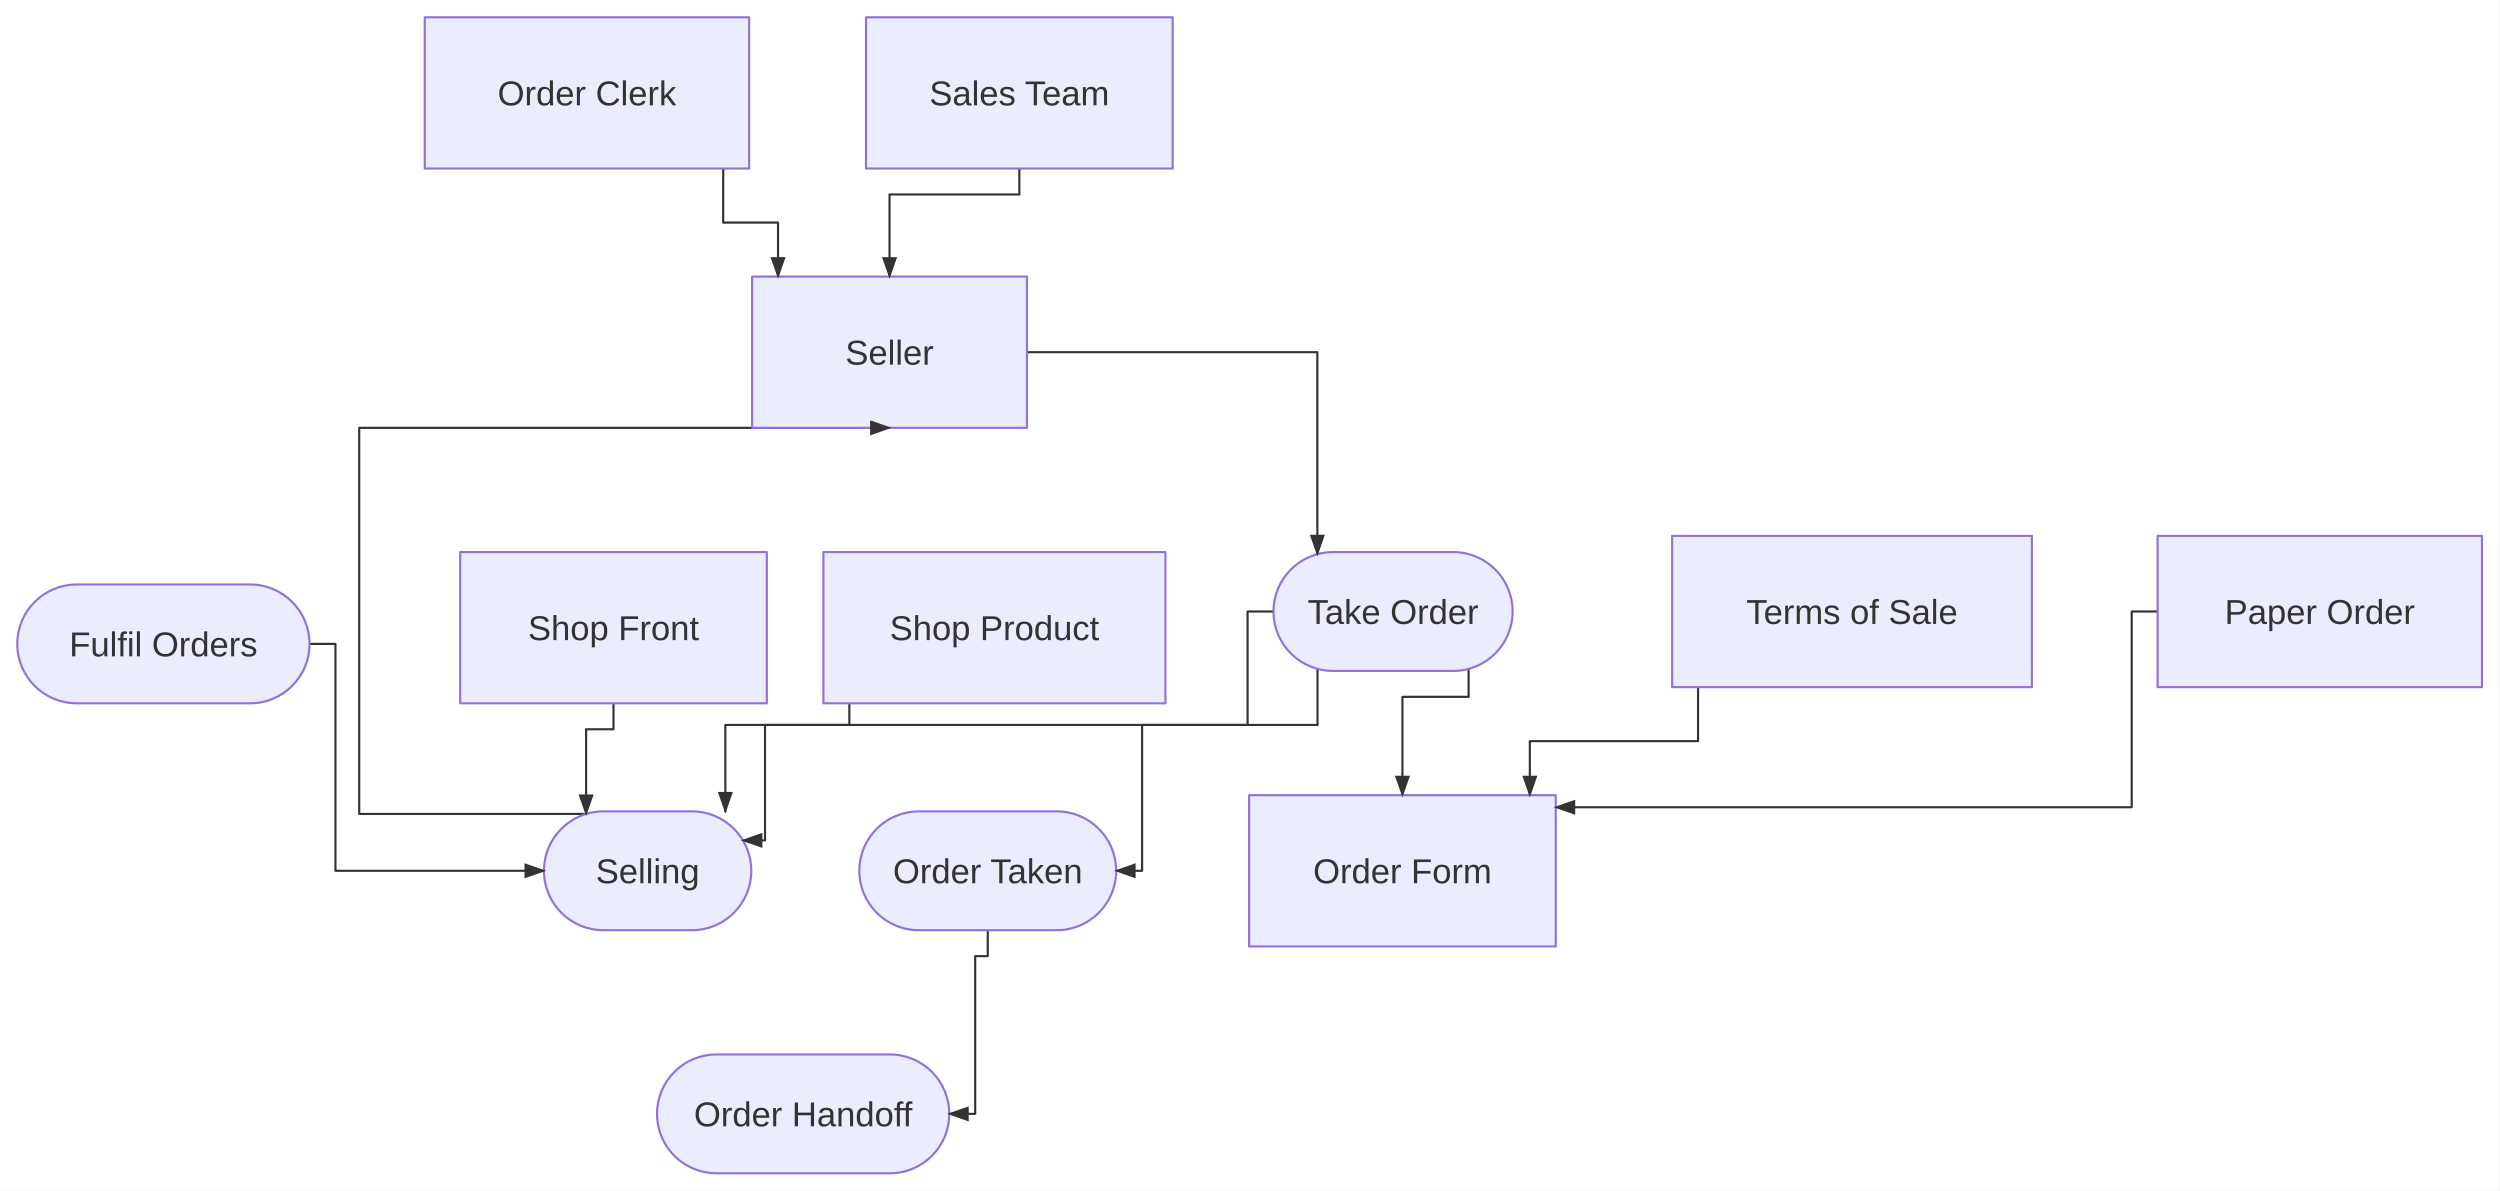
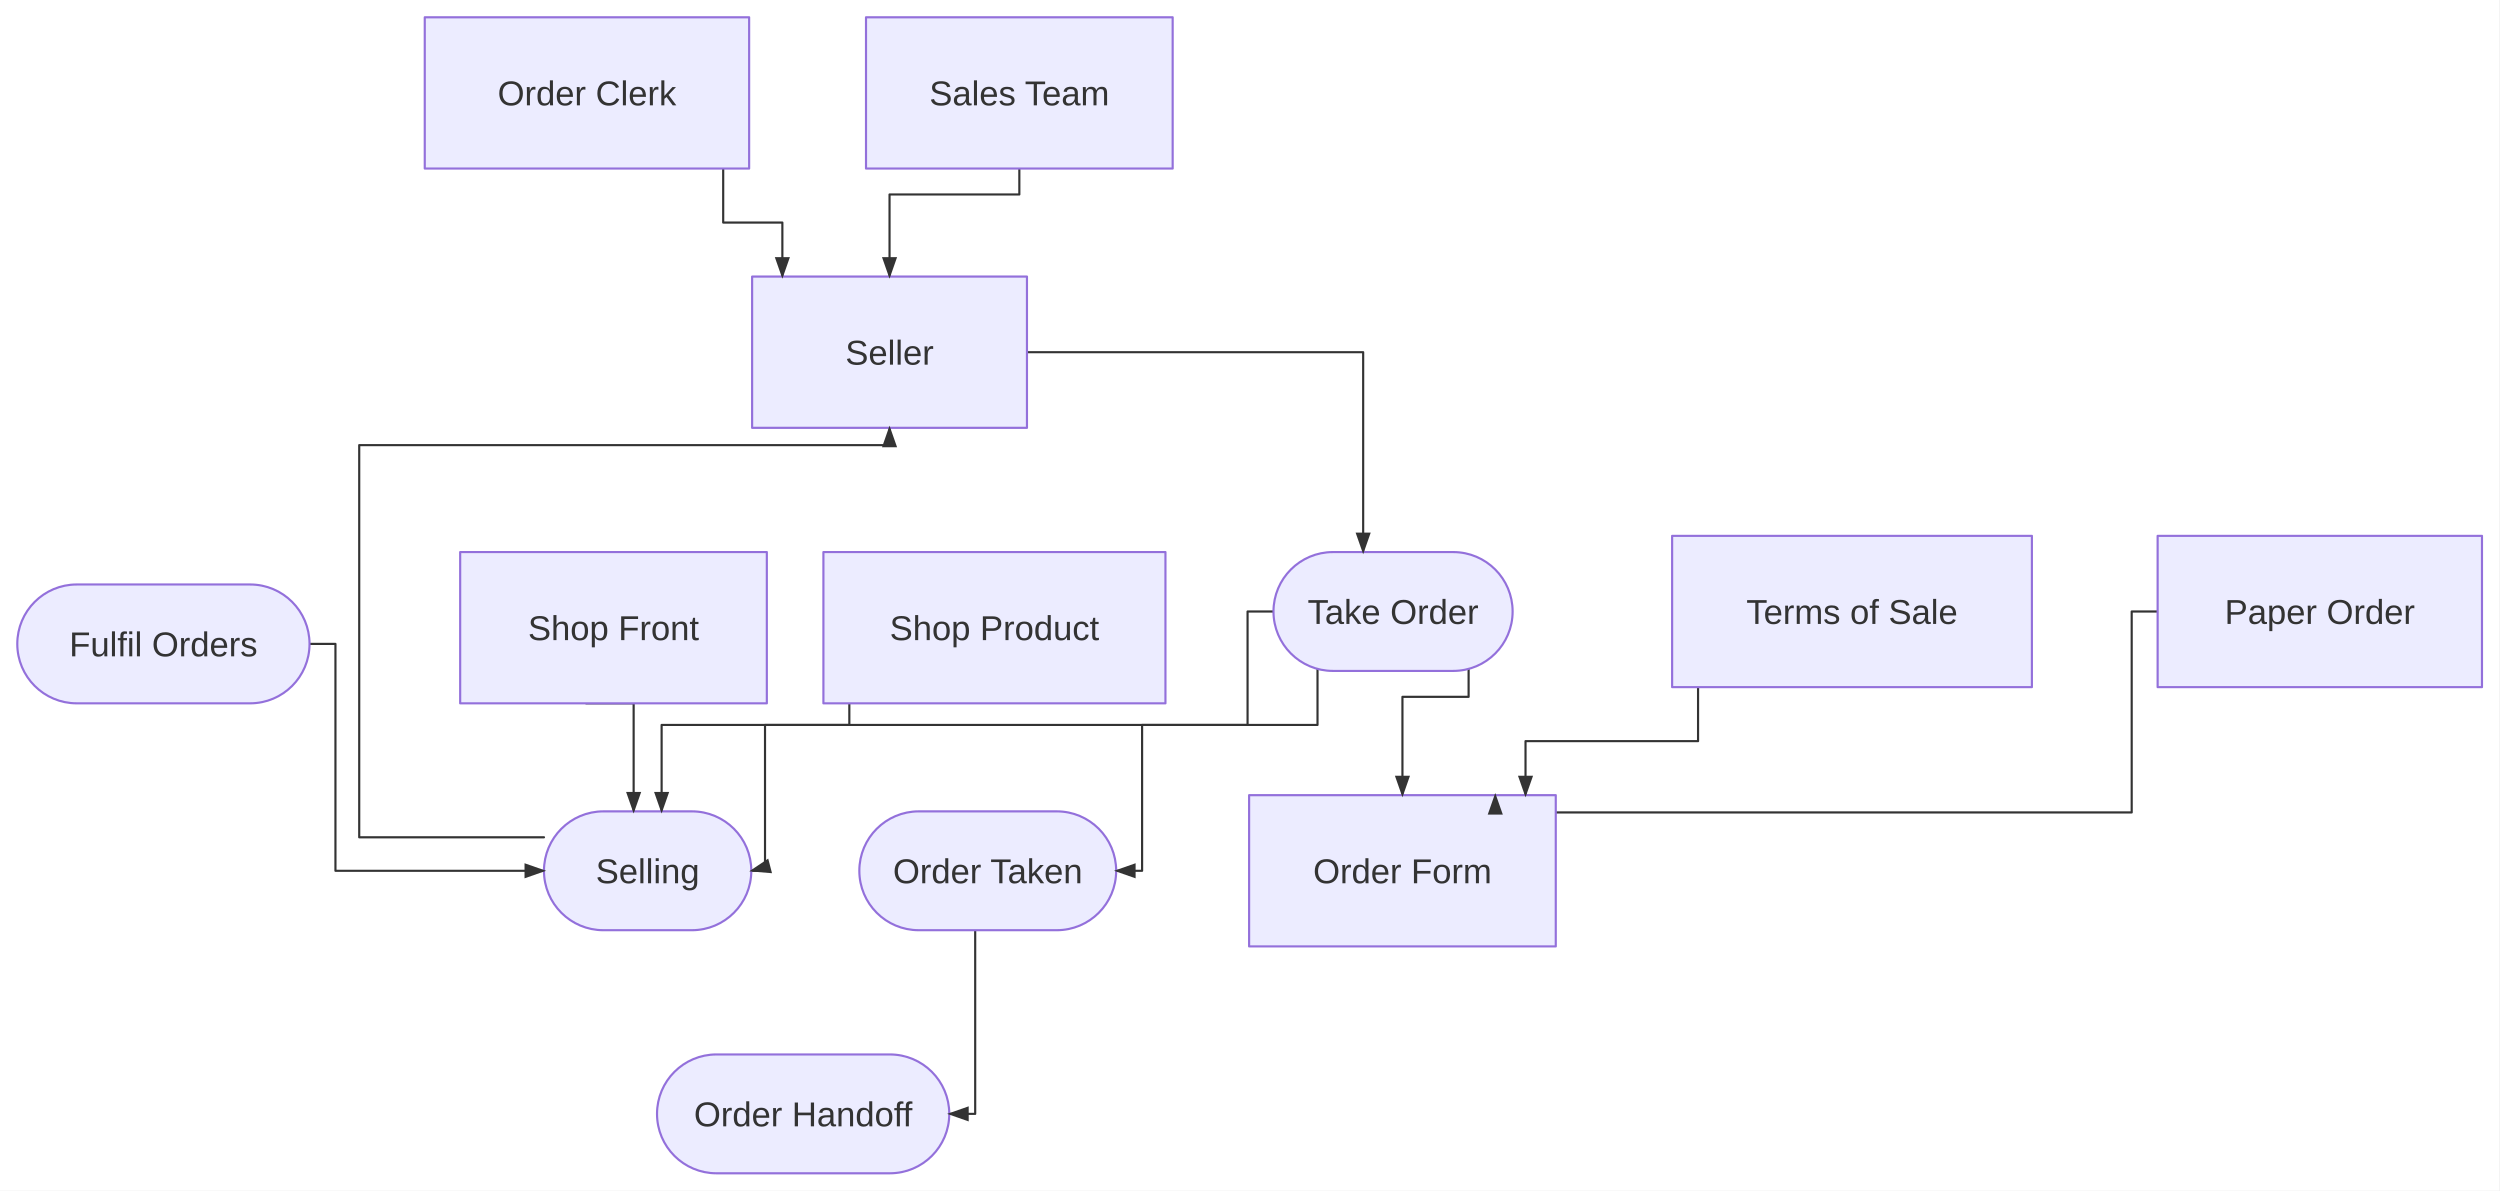
<svg xmlns="http://www.w3.org/2000/svg" width="1157" height="551" viewBox="0 0 1157 551">
  <rect x="0" y="0" width="1156.661" height="551" fill="white" />
-   <path d="M334.695,78L334.695,103L360.078,103L360.078,128" fill="none" stroke="#333333" stroke-width="1" stroke-linejoin="round" stroke-linecap="round" data-edge-source="clerk" data-edge-target="seller" />
+   <path d="M334.695,78L334.695,103L362.078,103L362.078,128" fill="none" stroke="#333333" stroke-width="1" stroke-linejoin="round" stroke-linecap="round" data-edge-source="clerk" data-edge-target="seller" />
  <path d="M471.751,78L471.751,90L411.678,90L411.678,128" fill="none" stroke="#333333" stroke-width="1" stroke-linejoin="round" stroke-linecap="round" data-edge-source="salesTeam" data-edge-target="seller" />
-   <path d="M475.278,163L609.672,163L609.672,256.46" fill="none" stroke="#333333" stroke-width="1" stroke-linejoin="round" stroke-linecap="round" data-edge-source="seller" data-edge-target="takeOrder" />
-   <path d="M609.745,309.56L609.745,335.5L354.049,335.5L354.049,388.932L343.829,388.932" fill="none" stroke="#333333" stroke-width="1" stroke-linejoin="round" stroke-linecap="round" data-edge-source="takeOrder" data-edge-target="selling" />
+   <path d="M475.278,163L630.874,163L630.874,255.5" fill="none" stroke="#333333" stroke-width="1" stroke-linejoin="round" stroke-linecap="round" data-edge-source="seller" data-edge-target="takeOrder" />
+   <path d="M609.745,309.56L609.745,335.5L354.049,335.5L354.049,403L347.7,403" fill="none" stroke="#333333" stroke-width="1" stroke-linejoin="round" stroke-linecap="round" data-edge-source="takeOrder" data-edge-target="selling" />
  <path d="M143.246,298L155.246,298L155.246,403L251.75,403" fill="none" stroke="#333333" stroke-width="1" stroke-linejoin="round" stroke-linecap="round" data-edge-source="fulfil" data-edge-target="selling" />
-   <path d="M283.927,325.5L283.927,337.5L271.25,337.5L271.25,376.689" fill="none" stroke="#333333" stroke-width="1" stroke-linejoin="round" stroke-linecap="round" data-edge-source="shopFront" data-edge-target="selling" />
-   <path d="M328.2,376.689L166.246,376.689L166.246,198L411.678,198" fill="none" stroke="#333333" stroke-width="1" stroke-linejoin="round" stroke-linecap="round" data-edge-source="selling" data-edge-target="seller" />
+   <path d="M271.25,325.5L293.25,325.5L293.25,375.5" fill="none" stroke="#333333" stroke-width="1" stroke-linejoin="round" stroke-linecap="round" data-edge-source="shopFront" data-edge-target="selling" />
+   <path d="M251.75,387.5L166.246,387.5L166.246,206L411.678,206L411.678,198" fill="none" stroke="#333333" stroke-width="1" stroke-linejoin="round" stroke-linecap="round" data-edge-source="selling" data-edge-target="seller" />
  <path d="M589.374,283L577.374,283L577.374,335.5L528.562,335.5L528.562,403L516.562,403" fill="none" stroke="#333333" stroke-width="1" stroke-linejoin="round" stroke-linecap="round" data-edge-source="takeOrder" data-edge-target="orderTaken" />
-   <path d="M457.131,430.5L457.131,442.5L451.318,442.5L451.318,515.5L439.318,515.5" fill="none" stroke="#333333" stroke-width="1" stroke-linejoin="round" stroke-linecap="round" data-edge-source="orderTaken" data-edge-target="handoff" />
+   <path d="M451.318,430.5L451.318,515.5L439.318,515.5" fill="none" stroke="#333333" stroke-width="1" stroke-linejoin="round" stroke-linecap="round" data-edge-source="orderTaken" data-edge-target="handoff" />
  <path d="M679.673,309.56L679.673,322.5L649.051,322.5L649.051,368" fill="none" stroke="#333333" stroke-width="1" stroke-linejoin="round" stroke-linecap="round" data-edge-source="takeOrder" data-edge-target="orderForm" />
-   <path d="M785.861,318L785.861,343L708.011,343L708.011,368" fill="none" stroke="#333333" stroke-width="1" stroke-linejoin="round" stroke-linecap="round" data-edge-source="terms" data-edge-target="orderForm" />
-   <path d="M998.549,283L986.549,283L986.549,373.6L720.011,373.6" fill="none" stroke="#333333" stroke-width="1" stroke-linejoin="round" stroke-linecap="round" data-edge-source="paperOrder" data-edge-target="orderForm" />
-   <path d="M393.07,325.5L393.07,335.5L335.7,335.5L335.7,375.5" fill="none" stroke="#333333" stroke-width="1" stroke-linejoin="round" stroke-linecap="round" data-edge-source="shopOffer" data-edge-target="selling" />
+   <path d="M785.861,318L785.861,343L706.011,343L706.011,368" fill="none" stroke="#333333" stroke-width="1" stroke-linejoin="round" stroke-linecap="round" data-edge-source="terms" data-edge-target="orderForm" />
+   <path d="M998.549,283L986.549,283L986.549,376L692.011,376L692.011,368" fill="none" stroke="#333333" stroke-width="1" stroke-linejoin="round" stroke-linecap="round" data-edge-source="paperOrder" data-edge-target="orderForm" />
+   <path d="M393.07,325.5L393.07,335.5L306.2,335.5L306.2,375.5" fill="none" stroke="#333333" stroke-width="1" stroke-linejoin="round" stroke-linecap="round" data-edge-source="shopOffer" data-edge-target="selling" />
  <path d="M196.58,8 H346.7 V78 H196.58 Z" fill="#ECECFF" stroke="#9370DB" stroke-width="1" stroke-linejoin="round" stroke-linecap="round" />
  <path d="M400.79,8 H542.71 V78 H400.79 Z" fill="#ECECFF" stroke="#9370DB" stroke-width="1" stroke-linejoin="round" stroke-linecap="round" />
  <path d="M348.08,128 H475.28 V198 H348.08 Z" fill="#ECECFF" stroke="#9370DB" stroke-width="1" stroke-linejoin="round" stroke-linecap="round" />
  <path d="M998.55,248 H1148.66 V318 H998.55 Z" fill="#ECECFF" stroke="#9370DB" stroke-width="1" stroke-linejoin="round" stroke-linecap="round" />
  <path d="M616.87,255.5 H672.54 A27.5,27.5 0 0 1 672.54,310.5 H616.87 A27.5,27.5 0 0 1 616.87,255.5 Z" fill="#ECECFF" stroke="#9370DB" stroke-width="1" stroke-linejoin="round" stroke-linecap="round" />
  <path d="M773.86,248 H940.36 V318 H773.86 Z" fill="#ECECFF" stroke="#9370DB" stroke-width="1" stroke-linejoin="round" stroke-linecap="round" />
  <path d="M212.97,255.5 H354.89 V325.5 H212.97 Z" fill="#ECECFF" stroke="#9370DB" stroke-width="1" stroke-linejoin="round" stroke-linecap="round" />
  <path d="M381.07,255.5 H539.37 V325.5 H381.07 Z" fill="#ECECFF" stroke="#9370DB" stroke-width="1" stroke-linejoin="round" stroke-linecap="round" />
  <path d="M35.5,270.5 H115.75 A27.5,27.5 0 0 1 115.75,325.5 H35.5 A27.5,27.5 0 0 1 35.5,270.5 Z" fill="#ECECFF" stroke="#9370DB" stroke-width="1" stroke-linejoin="round" stroke-linecap="round" />
  <path d="M578.09,368 H720.01 V438 H578.09 Z" fill="#ECECFF" stroke="#9370DB" stroke-width="1" stroke-linejoin="round" stroke-linecap="round" />
  <path d="M425.2,375.5 H489.06 A27.5,27.5 0 0 1 489.06,430.5 H425.2 A27.5,27.5 0 0 1 425.2,375.5 Z" fill="#ECECFF" stroke="#9370DB" stroke-width="1" stroke-linejoin="round" stroke-linecap="round" />
  <path d="M279.25,375.5 H320.2 A27.5,27.5 0 0 1 320.2,430.5 H279.25 A27.5,27.5 0 0 1 279.25,375.5 Z" fill="#ECECFF" stroke="#9370DB" stroke-width="1" stroke-linejoin="round" stroke-linecap="round" />
  <path d="M331.57,488 H411.82 A27.5,27.5 0 0 1 411.82,543 H331.57 A27.5,27.5 0 0 1 331.57,488 Z" fill="#ECECFF" stroke="#9370DB" stroke-width="1" stroke-linejoin="round" stroke-linecap="round" />
-   <polygon points="360.078,129 356.578,119 363.578,119" fill="#333333" stroke="none" />
+   <polygon points="362.078,129 358.578,119 365.578,119" fill="#333333" stroke="none" />
  <polygon points="411.678,129 408.178,119 415.178,119" fill="#333333" stroke="none" />
-   <polygon points="609.672,257.46 606.172,247.46 613.172,247.46" fill="#333333" stroke="none" />
-   <polygon points="342.829,388.932 352.829,385.432 352.829,392.432" fill="#333333" stroke="none" />
+   <polygon points="630.874,256.5 627.374,246.5 634.374,246.5" fill="#333333" stroke="none" />
+   <polygon points="346.732,403.252 355.53,397.348 357.291,404.123" fill="#333333" stroke="none" />
  <polygon points="252.75,403 242.75,406.5 242.75,399.5" fill="#333333" stroke="none" />
-   <polygon points="271.25,377.689 267.75,367.689 274.75,367.689" fill="#333333" stroke="none" />
-   <polygon points="412.678,198 402.678,201.5 402.678,194.5" fill="#333333" stroke="none" />
+   <polygon points="293.25,376.5 289.75,366.5 296.75,366.5" fill="#333333" stroke="none" />
+   <polygon points="411.678,197 415.178,207 408.178,207" fill="#333333" stroke="none" />
  <polygon points="515.562,403 525.562,399.5 525.562,406.5" fill="#333333" stroke="none" />
  <polygon points="438.318,515.5 448.318,512 448.318,519" fill="#333333" stroke="none" />
  <polygon points="649.051,369 645.551,359 652.551,359" fill="#333333" stroke="none" />
-   <polygon points="708.011,369 704.511,359 711.511,359" fill="#333333" stroke="none" />
-   <polygon points="719.011,373.6 729.011,370.1 729.011,377.1" fill="#333333" stroke="none" />
-   <polygon points="335.7,376.5 332.2,366.5 339.2,366.5" fill="#333333" stroke="none" />
+   <polygon points="706.011,369 702.511,359 709.511,359" fill="#333333" stroke="none" />
+   <polygon points="692.011,367 695.511,377 688.511,377" fill="#333333" stroke="none" />
+   <polygon points="306.2,376.5 302.7,366.5 309.7,366.5" fill="#333333" stroke="none" />
  <text x="271.639" y="48.76" text-anchor="middle" fill="#333" font-family="&quot;trebuchet ms&quot;, verdana, arial, sans-serif" font-size="16" font-weight="normal">Order Clerk</text>
  <text x="471.751" y="48.76" text-anchor="middle" fill="#333" font-family="&quot;trebuchet ms&quot;, verdana, arial, sans-serif" font-size="16" font-weight="normal">Sales Team</text>
  <text x="411.678" y="168.76" text-anchor="middle" fill="#333" font-family="&quot;trebuchet ms&quot;, verdana, arial, sans-serif" font-size="16" font-weight="normal">Seller</text>
  <text x="1073.605" y="288.76" text-anchor="middle" fill="#333" font-family="&quot;trebuchet ms&quot;, verdana, arial, sans-serif" font-size="16" font-weight="normal">Paper Order</text>
  <text x="644.709" y="288.76" text-anchor="middle" fill="#333" font-family="&quot;trebuchet ms&quot;, verdana, arial, sans-serif" font-size="16" font-weight="normal">Take Order</text>
  <text x="857.109" y="288.76" text-anchor="middle" fill="#333" font-family="&quot;trebuchet ms&quot;, verdana, arial, sans-serif" font-size="16" font-weight="normal">Terms of Sale</text>
  <text x="283.927" y="296.26" text-anchor="middle" fill="#333" font-family="&quot;trebuchet ms&quot;, verdana, arial, sans-serif" font-size="16" font-weight="normal">Shop Front</text>
  <text x="460.222" y="296.26" text-anchor="middle" fill="#333" font-family="&quot;trebuchet ms&quot;, verdana, arial, sans-serif" font-size="16" font-weight="normal">Shop Product</text>
  <text x="75.623" y="303.76" text-anchor="middle" fill="#333" font-family="&quot;trebuchet ms&quot;, verdana, arial, sans-serif" font-size="16" font-weight="normal">Fulfil Orders</text>
  <text x="649.051" y="408.76" text-anchor="middle" fill="#333" font-family="&quot;trebuchet ms&quot;, verdana, arial, sans-serif" font-size="16" font-weight="normal">Order Form</text>
  <text x="457.131" y="408.76" text-anchor="middle" fill="#333" font-family="&quot;trebuchet ms&quot;, verdana, arial, sans-serif" font-size="16" font-weight="normal">Order Taken</text>
  <text x="299.725" y="408.76" text-anchor="middle" fill="#333" font-family="&quot;trebuchet ms&quot;, verdana, arial, sans-serif" font-size="16" font-weight="normal">Selling</text>
  <text x="371.695" y="521.26" text-anchor="middle" fill="#333" font-family="&quot;trebuchet ms&quot;, verdana, arial, sans-serif" font-size="16" font-weight="normal">Order Handoff</text>
</svg>
